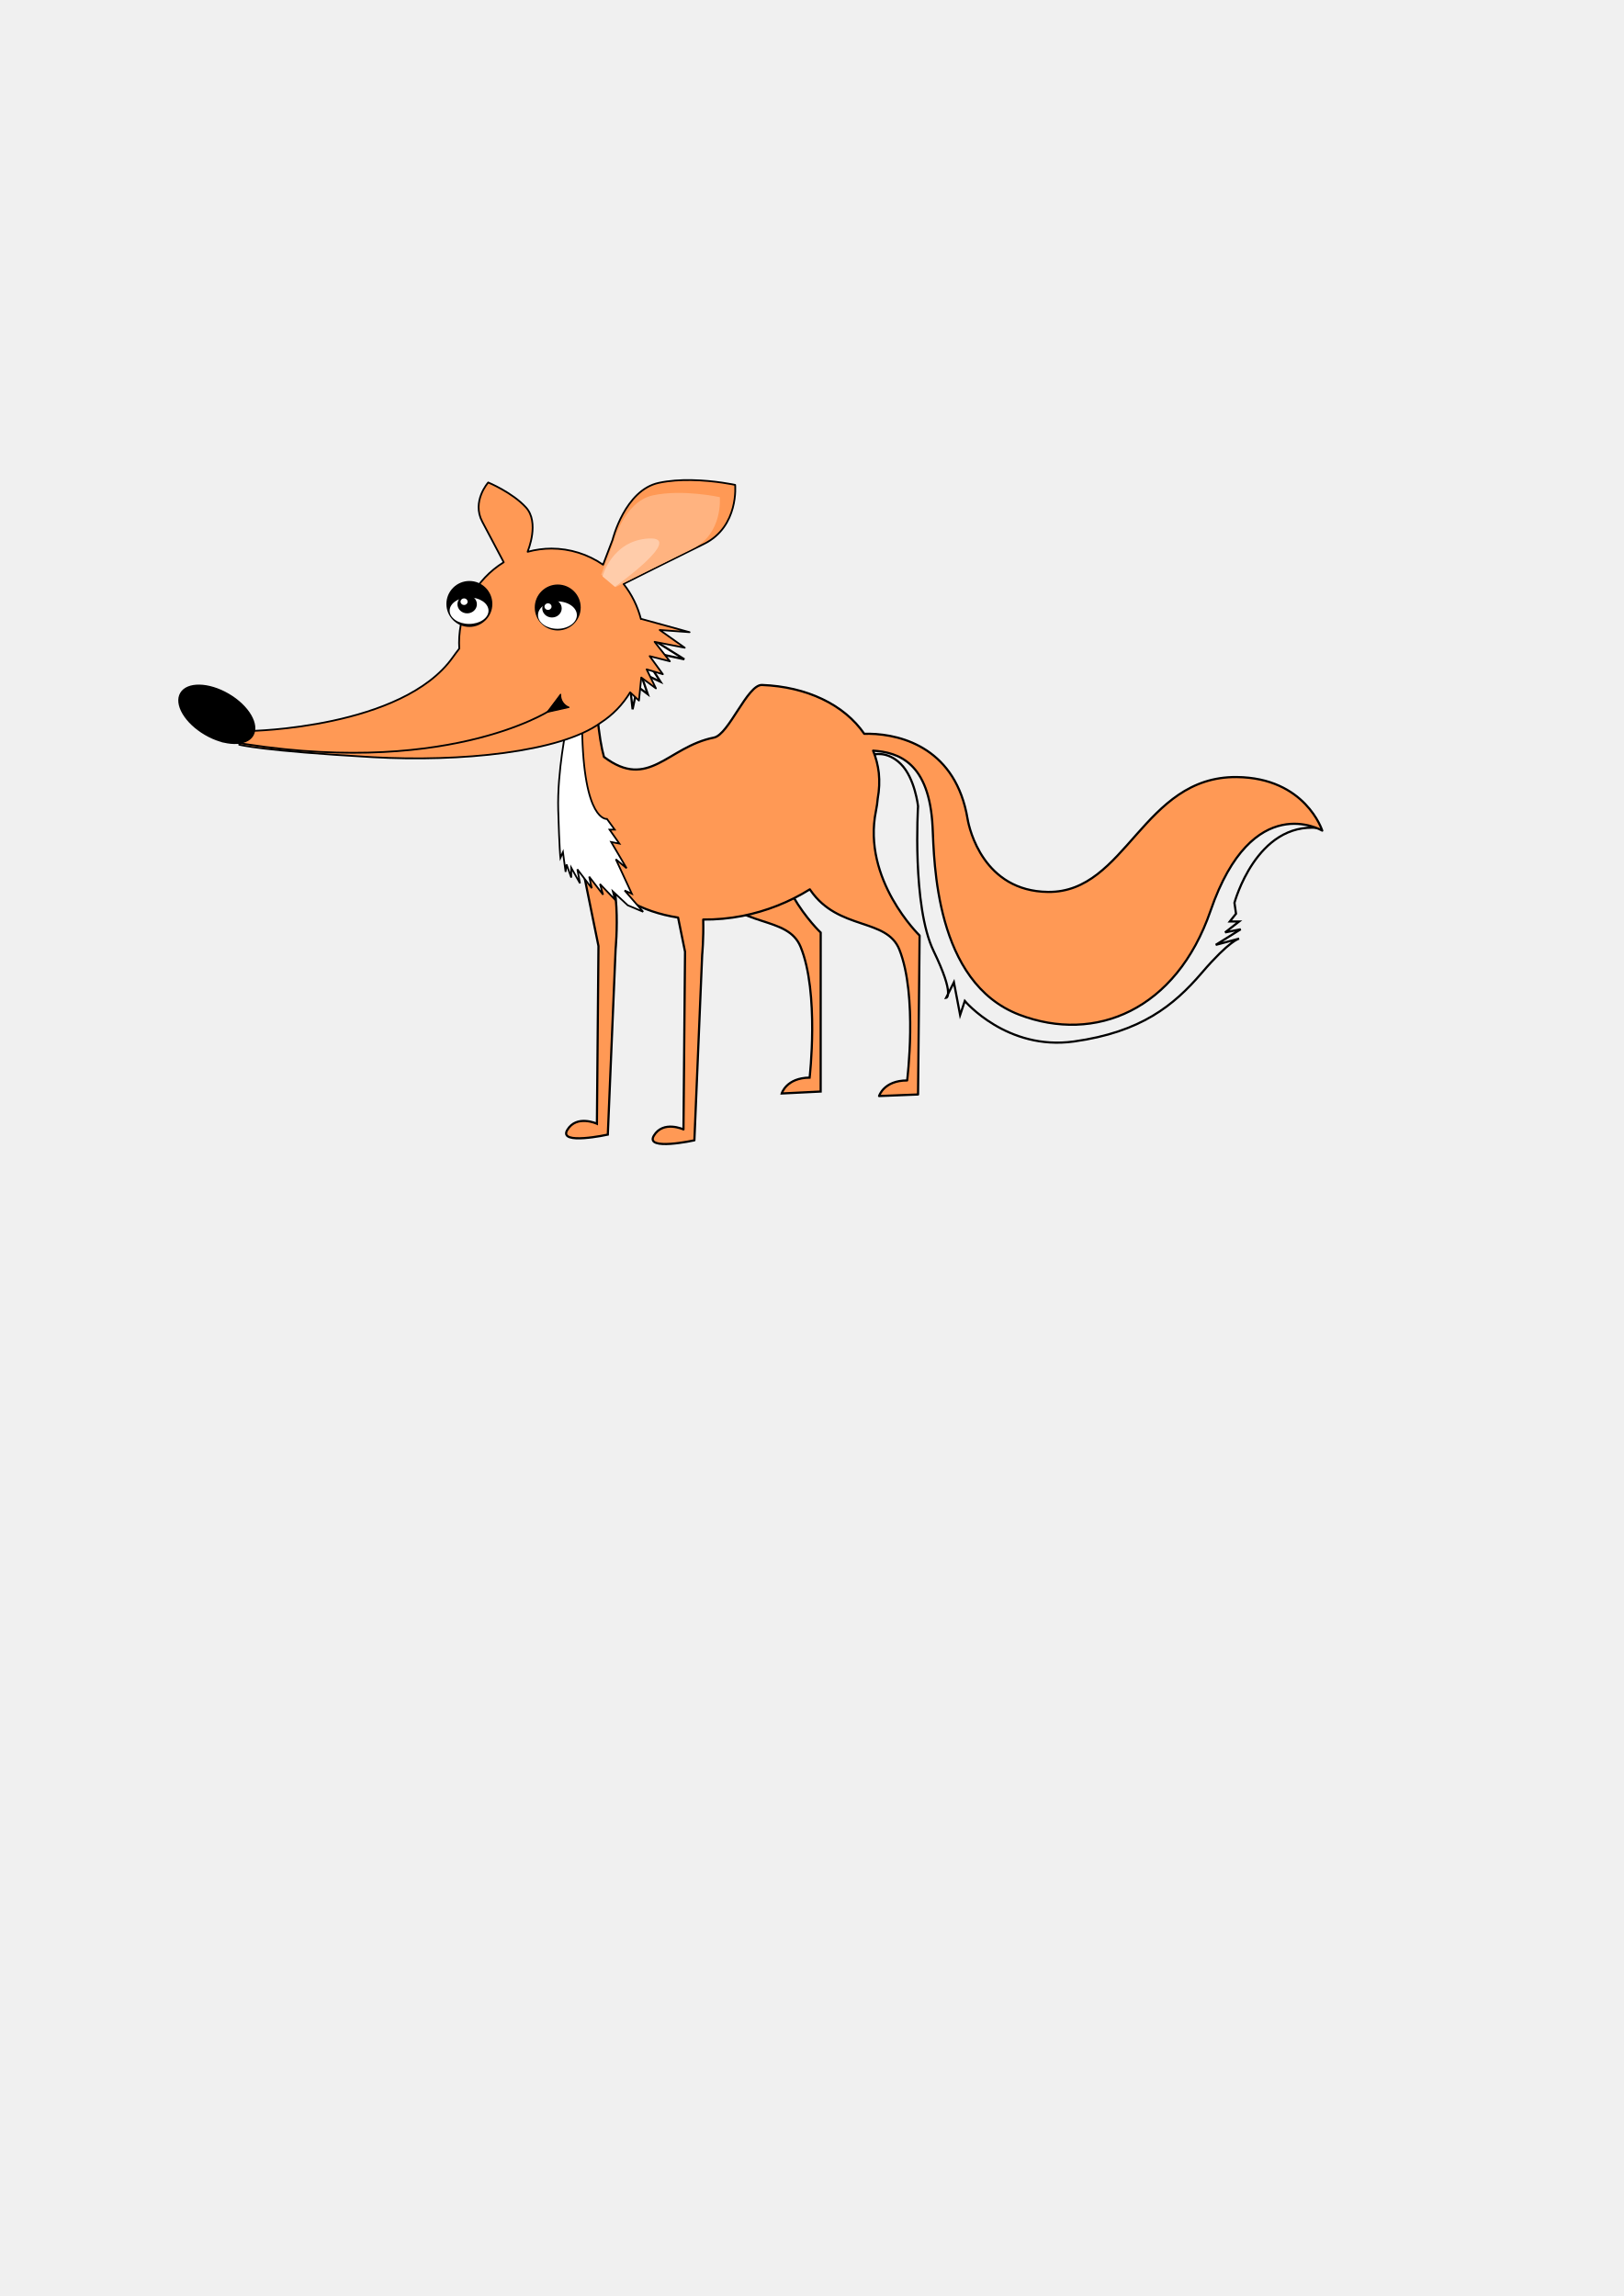
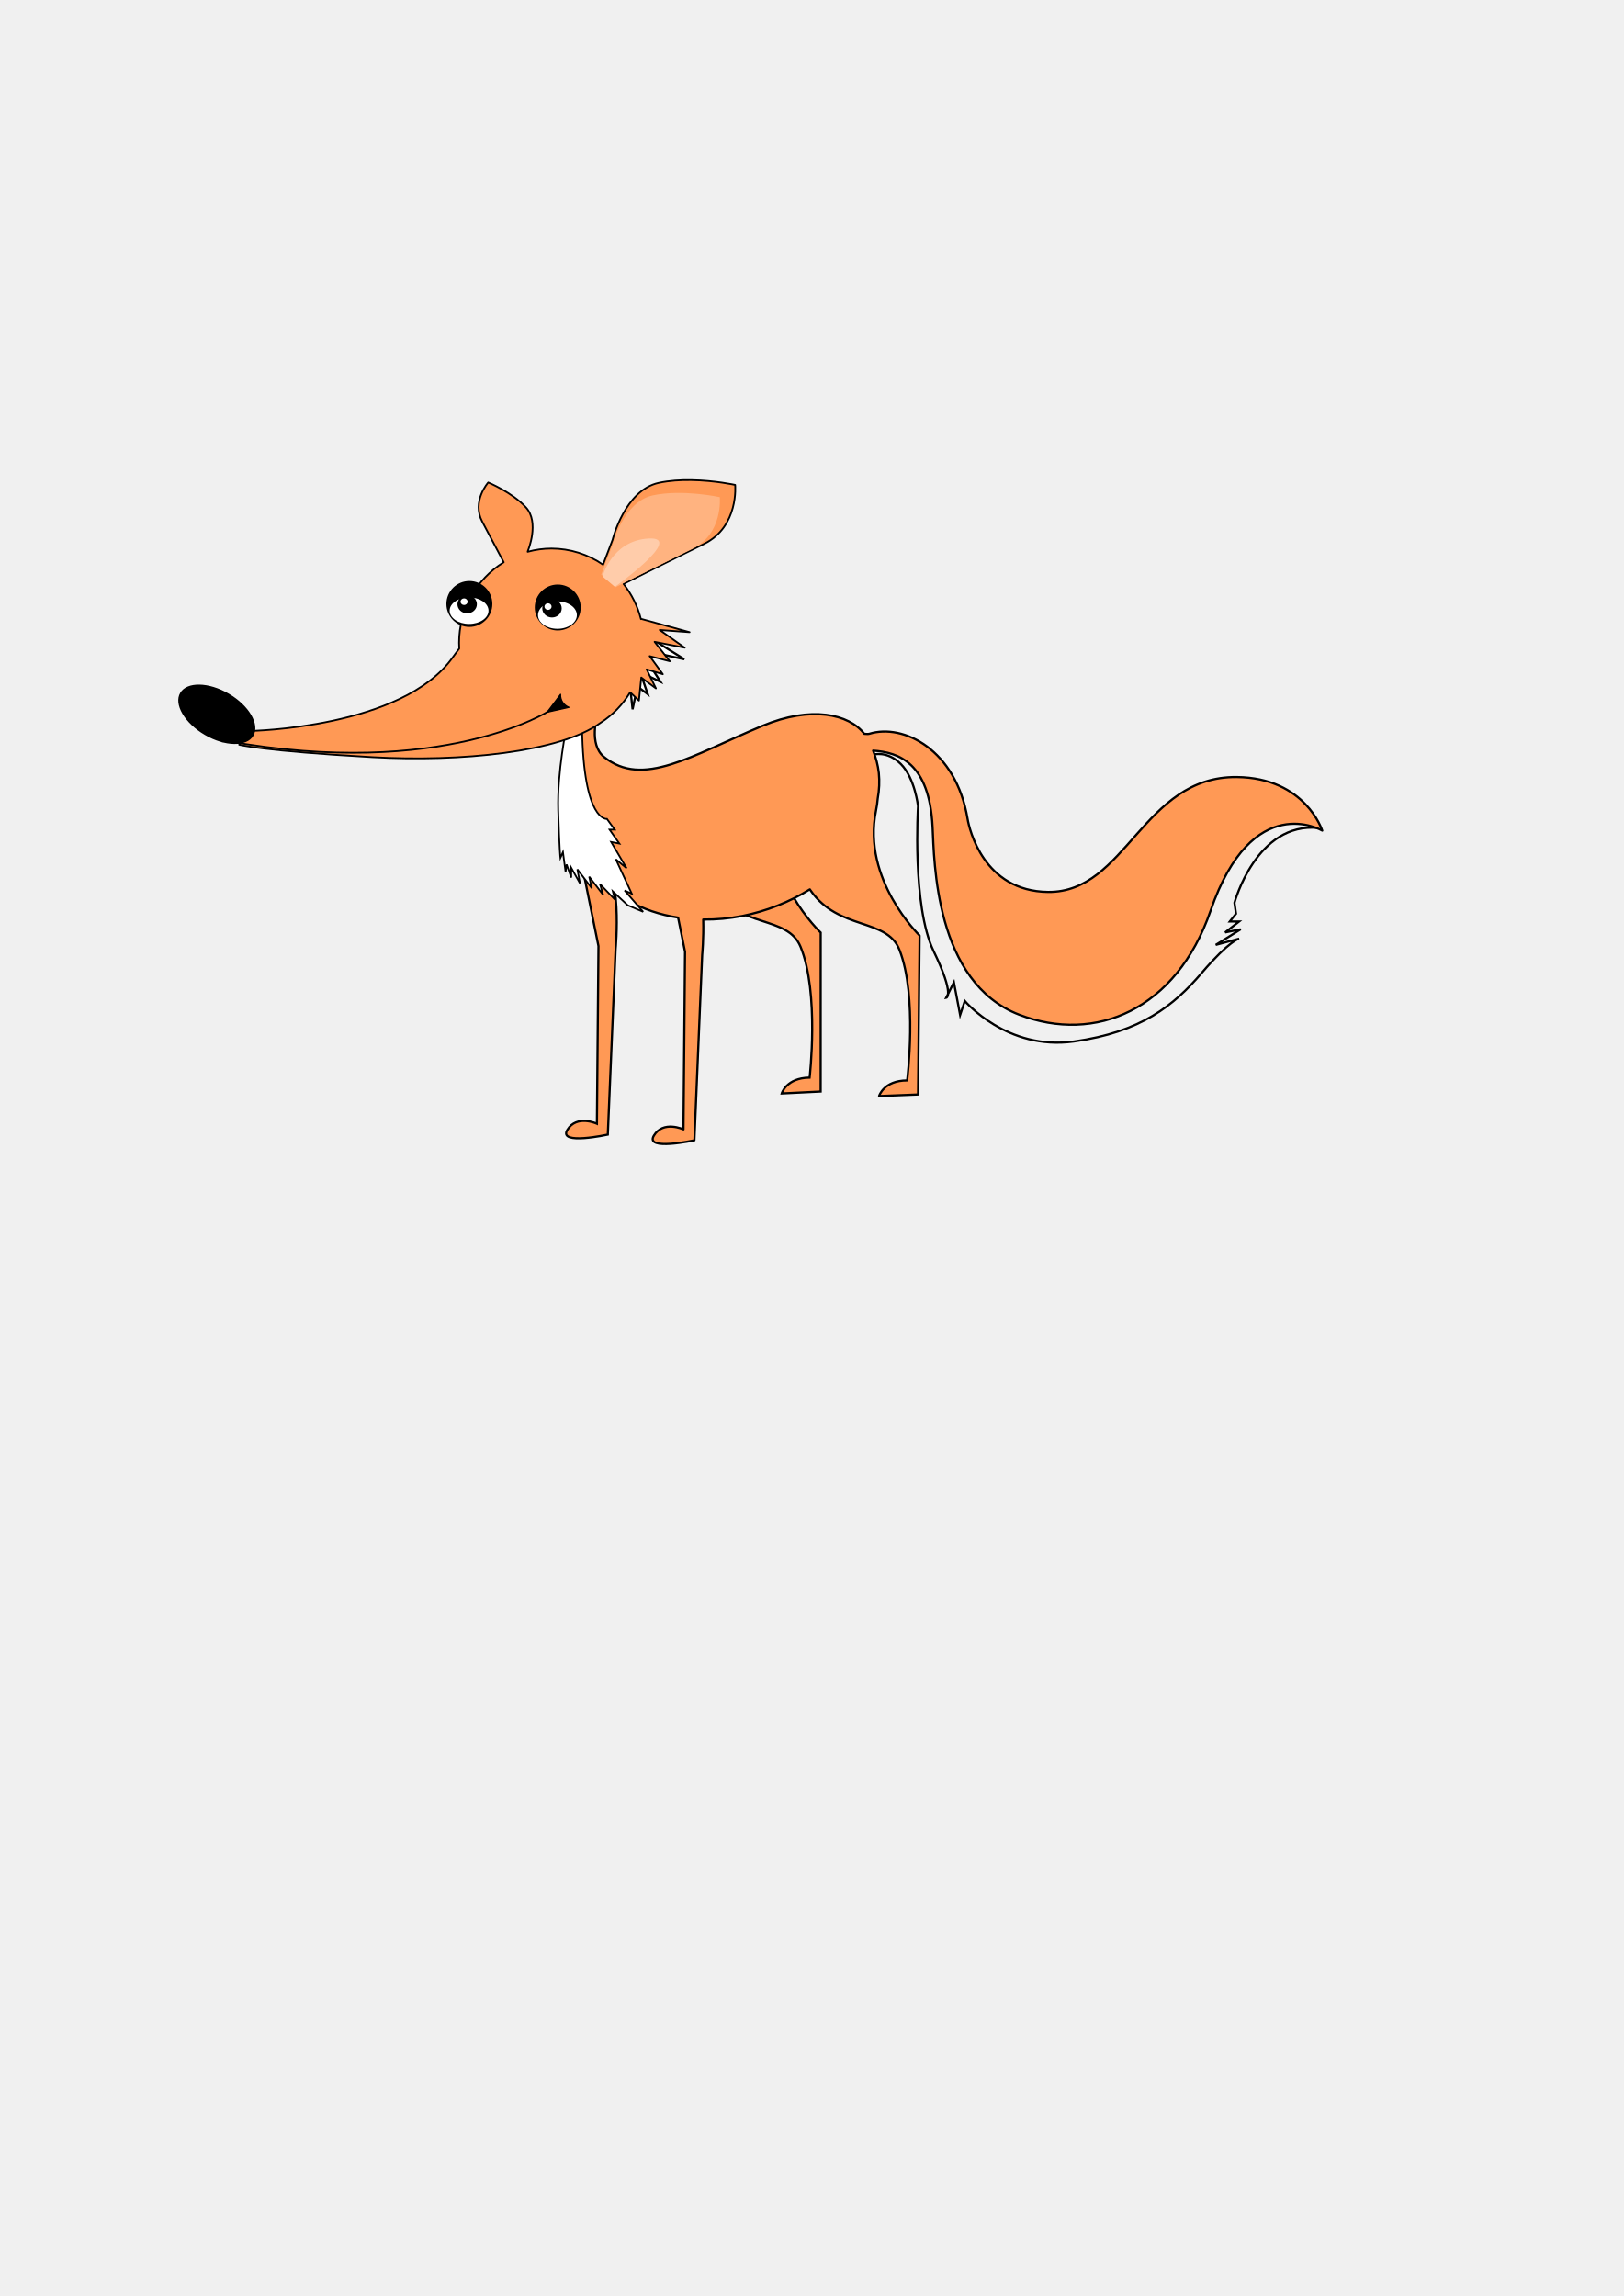
<svg xmlns="http://www.w3.org/2000/svg" width="210mm" height="297mm" viewBox="0 0 744.094 1052.362" id="svg2" version="1.1">
  <defs id="defs4">
    <marker orient="auto" refY="0.0" refX="0.0" id="marker9826" style="overflow:visible;">
      <path id="path9828" style="fill-rule:evenodd;stroke-width:0.625;stroke-linejoin:round;stroke:#000000;stroke-opacity:1;fill:#000000;fill-opacity:1" d="M 8.719,4.034 L -2.207,0.016 L 8.719,-4.002 C 6.973,-1.63 6.983,1.616 8.719,4.034 z " transform="scale(1.1) rotate(180) translate(1,0)" />
    </marker>
    <marker orient="auto" refY="0.0" refX="0.0" id="Arrow1Sstart" style="overflow:visible">
      <path id="path4170" d="M 0.0,0.0 L 5.0,-5.0 L -12.5,0.0 L 5.0,5.0 L 0.0,0.0 z " style="fill-rule:evenodd;stroke:#000000;stroke-width:1pt;stroke-opacity:1;fill:#ffffff;fill-opacity:1" transform="scale(0.2) translate(6,0)" />
    </marker>
    <marker orient="auto" refY="0.0" refX="0.0" id="Arrow2Lstart" style="overflow:visible">
      <path id="path4176" style="fill-rule:evenodd;stroke-width:0.625;stroke-linejoin:round;stroke:#000000;stroke-opacity:1;fill:#000000;fill-opacity:1" d="M 8.719,4.034 L -2.207,0.016 L 8.719,-4.002 C 6.973,-1.63 6.983,1.616 8.719,4.034 z " transform="scale(1.1) translate(1,0)" />
    </marker>
    <marker orient="auto" refY="0.0" refX="0.0" id="Club" style="overflow:visible">
      <path id="path4387" d="M -1.597,-7.098 C -3.486,-7.098 -5.024,-5.561 -5.024,-3.671 C -5.024,-3.015 -4.785,-2.444 -4.464,-1.923 C -4.503,-1.891 -4.544,-1.865 -4.581,-1.83 C -5.203,-2.685 -6.17,-3.275 -7.308,-3.275 C -9.197,-3.275 -10.734,-1.738 -10.734,0.151 C -10.734,2.04 -9.197,3.578 -7.308,3.578 C -6.314,3.578 -5.439,3.136 -4.814,2.459 C -4.938,2.814 -5.024,3.18 -5.024,3.578 C -5.024,5.467 -3.486,7.004 -1.597,7.004 C 0.292,7.004 1.829,5.467 1.829,3.578 C 1.829,2.784 1.514,2.084 1.06,1.503 C 2.415,1.766 3.772,2.297 4.766,3.834 C 4.028,3.096 3.554,1.753 3.554,-0.059 L 2.925,-0.105 L 3.507,-0.128 C 3.507,-1.94 3.958,-3.283 4.696,-4.021 C 3.737,-2.539 2.439,-1.995 1.13,-1.713 C 1.534,-2.275 1.829,-2.927 1.829,-3.671 C 1.829,-5.561 0.292,-7.098 -1.597,-7.098 z " style="fill-rule:evenodd;stroke:#000000;stroke-width:0.746pt;stroke-opacity:1;fill:#000000;fill-opacity:1" transform="scale(0.6)" />
    </marker>
    <marker orient="auto" refY="0.0" refX="0.0" id="DotL" style="overflow:visible">
      <path id="path4219" d="M -2.5,-1.0 C -2.5,1.76 -4.74,4.0 -7.5,4.0 C -10.26,4.0 -12.5,1.76 -12.5,-1.0 C -12.5,-3.76 -10.26,-6.0 -7.5,-6.0 C -4.74,-6.0 -2.5,-3.76 -2.5,-1.0 z " style="fill-rule:evenodd;stroke:#000000;stroke-width:1pt;stroke-opacity:1;fill:#000000;fill-opacity:1" transform="scale(0.8) translate(7.4, 1)" />
    </marker>
    <marker orient="auto" refY="0.0" refX="0.0" id="SemiCircleIn" style="overflow:visible">
      <path id="path4336" d="M -0.375,-0.046 C -0.375,2.714 1.865,4.954 4.625,4.954 L 4.625,-5.046 C 1.865,-5.046 -0.375,-2.806 -0.375,-0.046 z " style="fill-rule:evenodd;stroke:#000000;stroke-width:1pt;stroke-opacity:1;fill:#000000;fill-opacity:1" transform="scale(0.6)" />
    </marker>
    <marker orient="auto" refY="0.0" refX="0.0" id="Arrow1Mend" style="overflow:visible;">
      <path id="path4167" d="M 0.0,0.0 L 5.0,-5.0 L -12.5,0.0 L 5.0,5.0 L 0.0,0.0 z " style="fill-rule:evenodd;stroke:#000000;stroke-width:1pt;stroke-opacity:1;fill:#ffffff;fill-opacity:1" transform="scale(0.4) rotate(180) translate(10,0)" />
    </marker>
    <marker orient="auto" refY="0.0" refX="0.0" id="Arrow2Lend" style="overflow:visible;">
      <path id="path4179" style="fill-rule:evenodd;stroke-width:0.625;stroke-linejoin:round;stroke:#eb781e;stroke-opacity:1;fill:#ffffff;fill-opacity:1" d="M 8.719,4.034 L -2.207,0.016 L 8.719,-4.002 C 6.973,-1.63 6.983,1.616 8.719,4.034 z " transform="scale(1.1) rotate(180) translate(1,0)" />
    </marker>
    <marker orient="auto" refY="0.0" refX="0.0" id="DiamondLend" style="overflow:visible">
      <path id="path4255" d="M 0,-7.071 L -7.071,0 L 0,7.071 L 7.071,0 L 0,-7.071 z " style="fill-rule:evenodd;stroke:#000000;stroke-width:1pt;stroke-opacity:1;fill:#000000;fill-opacity:1" transform="scale(0.8) translate(-7,0)" />
    </marker>
    <marker orient="auto" refY="0.0" refX="0.0" id="EmptyTriangleInL" style="overflow:visible">
      <path id="path4309" d="M 5.77,0.0 L -2.88,5.0 L -2.88,-5.0 L 5.77,0.0 z " style="fill-rule:evenodd;fill:#ffffff;stroke:#000000;stroke-width:1pt;stroke-opacity:1" transform="scale(-0.8) translate(-6,0)" />
    </marker>
    <marker orient="auto" refY="0.0" refX="0.0" id="Tail" style="overflow:visible">
      <g id="g4194" transform="scale(-1.2)" style="stroke:#000000;stroke-opacity:1;fill:#000000;fill-opacity:1">
        <path id="path4196" d="M -3.805,-3.959 L 0.544,0" style="fill:#000000;fill-rule:evenodd;stroke:#000000;stroke-width:0.8;stroke-linecap:round;stroke-opacity:1;fill-opacity:1" />
        <path id="path4198" d="M -1.287,-3.959 L 3.062,0" style="fill:#000000;fill-rule:evenodd;stroke:#000000;stroke-width:0.8;stroke-linecap:round;stroke-opacity:1;fill-opacity:1" />
        <path id="path4200" d="M 1.305,-3.959 L 5.654,0" style="fill:#000000;fill-rule:evenodd;stroke:#000000;stroke-width:0.8;stroke-linecap:round;stroke-opacity:1;fill-opacity:1" />
        <path id="path4202" d="M -3.805,4.178 L 0.544,0.22" style="fill:#000000;fill-rule:evenodd;stroke:#000000;stroke-width:0.8;stroke-linecap:round;stroke-opacity:1;fill-opacity:1" />
        <path id="path4204" d="M -1.287,4.178 L 3.062,0.22" style="fill:#000000;fill-rule:evenodd;stroke:#000000;stroke-width:0.8;stroke-linecap:round;stroke-opacity:1;fill-opacity:1" />
        <path id="path4206" d="M 1.305,4.178 L 5.654,0.22" style="fill:#000000;fill-rule:evenodd;stroke:#000000;stroke-width:0.8;stroke-linecap:round;stroke-opacity:1;fill-opacity:1" />
      </g>
    </marker>
    <marker orient="auto" refY="0.0" refX="0.0" id="Arrow2Mend" style="overflow:visible;">
      <path id="path4185" style="fill-rule:evenodd;stroke-width:0.625;stroke-linejoin:round;stroke:#000000;stroke-opacity:1;fill:#000000;fill-opacity:1" d="M 8.719,4.034 L -2.207,0.016 L 8.719,-4.002 C 6.973,-1.63 6.983,1.616 8.719,4.034 z " transform="scale(0.6) rotate(180) translate(0,0)" />
    </marker>
    <marker orient="auto" refY="0.0" refX="0.0" id="marker4460" style="overflow:visible;">
      <path id="path4462" d="M 0.0,0.0 L 5.0,-5.0 L -12.5,0.0 L 5.0,5.0 L 0.0,0.0 z " style="fill-rule:evenodd;stroke:#000000;stroke-width:1pt;stroke-opacity:1;fill:#000000;fill-opacity:1" transform="scale(0.8) rotate(180) translate(12.5,0)" />
    </marker>
    <marker orient="auto" refY="0.0" refX="0.0" id="Arrow1Lstart" style="overflow:visible">
      <path id="path4158" d="M 0.0,0.0 L 5.0,-5.0 L -12.5,0.0 L 5.0,5.0 L 0.0,0.0 z " style="fill-rule:evenodd;stroke:#000000;stroke-width:1pt;stroke-opacity:1;fill:#000000;fill-opacity:1" transform="scale(0.8) translate(12.5,0)" />
    </marker>
    <marker orient="auto" refY="0.0" refX="0.0" id="Arrow1Lend" style="overflow:visible;">
      <path id="path4161" d="M 0.0,0.0 L 5.0,-5.0 L -12.5,0.0 L 5.0,5.0 L 0.0,0.0 z " style="fill-rule:evenodd;stroke:#000000;stroke-width:1pt;stroke-opacity:1;fill:#000000;fill-opacity:1" transform="scale(0.8) rotate(180) translate(12.5,0)" />
    </marker>
  </defs>
  <g id="layer1">
    <path style="fill:none;fill-rule:evenodd;stroke:#000000;stroke-width:1px;stroke-linecap:butt;stroke-linejoin:miter;stroke-opacity:1" d="m 400,345.934 c 0,0 6.429,-2.143 12.857,4.286 6.429,6.429 7.857,19.286 7.857,19.286 0,0 -2.857,45.714 7.143,66.429 10,20.714 5.714,21.429 5.714,21.429 l 3.571,-7.143 2.857,15 2.143,-6.429 c 0,0 19.286,22.857 50,18.571 30.714,-4.286 45.714,-16.429 58.571,-31.429 12.857,-15 17.143,-15.714 17.143,-15.714 l -10.714,2.857 11.429,-7.143 -7.143,1.429 6.429,-5 -4.286,0 2.857,-3.571 -0.714,-5 c 0,0 10,-37.143 38.571,-34.286 -15,-16.429 -33.571,-11.429 -33.571,-11.429 l -54.286,62.857 -55,7.857 L 435.714,383.076 425,350.219 l -16.429,-9.286 -17.143,0.714 z" id="path11751" />
    <path style="fill:#ff9955;fill-opacity:1;fill-rule:evenodd;stroke:#000000;stroke-width:1px;stroke-linecap:butt;stroke-linejoin:miter;stroke-opacity:1" d="m 325.57,372.208 c 0,0 33.502,-18.709 29.985,-1.716 -6.525,31.523 20.548,56.948 20.548,56.948 l -0.015,72.861 -17.849,0.886 c 0,0 2.05,-7.163 12.788,-7.266 0,0 4.518,-38.848 -4.147,-59.963 -5.977,-14.562 -27.938,-8.304 -40.973,-26.751 -28.795,-40.751 -0.336,-34.998 -0.336,-34.998 z" id="path11728-7" />
    <path style="fill:#ff9955;fill-opacity:1;fill-rule:evenodd;stroke:#000000;stroke-width:1px;stroke-linecap:butt;stroke-linejoin:miter;stroke-opacity:1" d="m 264.972,387.901 9.286,45.714 -0.714,81.429 c 0,0 -9.286,-4.286 -13.571,2.857 -4.286,7.143 18.571,2.143 18.571,2.143 l 3.571,-85 c 0,0 3.571,-37.143 -7.857,-42.857 -11.429,-5.714 -9.286,-4.286 -9.286,-4.286 z" id="path11711" />
-     <path style="fill:#ff9955;fill-opacity:1;stroke:#000000;stroke-width:1;stroke-linejoin:round;stroke-miterlimit:4;stroke-dasharray:none;stroke-dashoffset:0;stroke-opacity:1" d="m 349.193,313.955 c -6.702,-0.252 -15.192,22.765 -22.03,24.116 -21.299,4.234 -29.835,24.371 -50.388,8.855 -1.17,-4.176 -2.211,-10.257 -3.041,-19.053 -0.265,-2.811 -11.395,5.646 -11.395,5.646 0,0 -4.413,48.467 7.596,62.107 0.873,0.991 1.711,1.893 2.531,2.754 7.635,11.622 21.389,19.593 38.283,22.188 l 3.182,15.666 -0.715,81.428 c 0,0 -9.285,-4.285 -13.57,2.857 -4.286,7.143 18.57,2.143 18.57,2.143 l 3.572,-85 c 0,0 0.708,-7.459 0.473,-16.199 5.908,0.072 11.936,-0.479 17.928,-1.637 11.004,-2.188 21.617,-6.375 30.936,-12.203 0.103,0.151 0.198,0.301 0.303,0.453 12.857,18.571 34.878,12.524 40.715,27.143 8.463,21.197 3.572,60 3.572,60 -10.738,2e-5 -12.857,7.143 -12.857,7.143 l 17.857,-0.713 0.713,-72.857 c 0,0 -26.469,-25.608 -20,-57.143 0.413,-2.016 0.664,-3.866 0.799,-5.594 0.73,-3.988 0.899,-7.953 0.504,-11.82 -0.41,-3.512 -1.286,-6.92 -2.613,-10.174 11.648,0.758 25.793,5.44 27.26,35.006 0.771,15.539 0.983,71.249 39.76,86.043 34.689,13.235 71.907,-2.056 87.629,-47.686 19.203,-55.731 51.182,-36.717 51.182,-36.717 0,0 -7.663,-24.239 -39.217,-24.543 -43.028,-0.415 -50.54,53.028 -86.432,52.645 -29.557,-0.316 -36.1,-28.748 -36.889,-33.473 -5.309,-31.794 -29.454,-38.719 -44.979,-39.018 -0.842,-0.016 -1.615,0.001 -2.363,0.029 -9.155,-13.372 -26.424,-21.621 -46.875,-22.393 z" id="path10159" />
+     <path style="fill:#ff9955;fill-opacity:1;stroke:#000000;stroke-width:1;stroke-linejoin:round;stroke-miterlimit:4;stroke-dasharray:none;stroke-dashoffset:0;stroke-opacity:1" d="m 349.461,332.67 c -32.758,13.671 -54.886,28.671 -72.685,14.256 -7.114,-5.761 -3.041,-19.053 -3.041,-19.053 1.718,-2.24 -11.395,5.646 -11.395,5.646 0,0 -4.413,48.467 7.596,62.107 0.873,0.991 1.711,1.893 2.531,2.754 7.635,11.622 21.389,19.593 38.283,22.188 l 3.182,15.666 -0.715,81.428 c 0,0 -9.285,-4.285 -13.57,2.857 -4.286,7.143 18.57,2.143 18.57,2.143 l 3.572,-85 c 0,0 0.708,-7.459 0.473,-16.199 5.908,0.072 11.936,-0.479 17.928,-1.637 11.004,-2.188 21.617,-6.375 30.936,-12.203 0.103,0.151 0.198,0.301 0.303,0.453 12.857,18.571 34.878,12.524 40.715,27.143 8.463,21.197 3.572,60 3.572,60 -10.738,2e-5 -12.857,7.143 -12.857,7.143 l 17.857,-0.713 0.713,-72.857 c 0,0 -26.469,-25.608 -20,-57.143 0.413,-2.016 0.664,-3.866 0.799,-5.594 0.73,-3.988 0.899,-7.953 0.504,-11.82 -0.41,-3.512 -1.286,-6.92 -2.613,-10.174 11.648,0.758 25.793,5.44 27.26,35.006 0.771,15.539 0.983,71.249 39.76,86.043 34.689,13.235 71.907,-2.056 87.629,-47.686 19.203,-55.731 51.182,-36.717 51.182,-36.717 0,0 -7.663,-24.239 -39.217,-24.543 -43.028,-0.415 -50.54,53.028 -86.432,52.645 -29.557,-0.316 -36.1,-28.748 -36.889,-33.473 -5.309,-31.794 -29.454,-43.799 -44.979,-39.018 -0.804,0.248 -1.615,0.001 -2.363,0.029 -7.017,-9.094 -24.329,-12.976 -46.608,-3.678 z" id="path10159" />
    <path style="fill:#ffffff;fill-opacity:1;fill-rule:evenodd;stroke:#000000;stroke-width:0.788px;stroke-linecap:butt;stroke-linejoin:miter;stroke-opacity:1" d="m 259.7,332.834 c 0,0 -4.407,20.773 -3.886,38.502 0.521,17.729 1.004,21.877 1.004,21.877 l 1.168,-2.647 1.202,9.048 0.46,-3.398 2.133,6.025 -0.013,-4.527 4.017,7.147 -1.194,-6.407 6.608,8.643 -1.191,-5.276 6.372,8.267 -1.425,-4.897 6.839,7.133 -0.951,-3.768 6.836,6.378 7.062,2.981 -8.492,-9.765 3.296,1.492 -7.334,-15.807 4.949,4.124 -7.088,-12.036 3.764,0.735 -4.485,-6.39 2.351,-0.012 -3.541,-4.886 c 0,0 -10.81,1.565 -11.406,-41.818 z" id="path11882" />
    <path style="fill:#ffffff;fill-rule:evenodd;stroke:#000000;stroke-width:1;stroke-linecap:butt;stroke-linejoin:miter;stroke-miterlimit:4;stroke-dasharray:none;stroke-opacity:1" d="m 291.937,288.632 21.68,13.554 -20.377,-4.412 9.43,14.699 -9.269,-4.327 3.451,10.029 -4.739,-3.558 -2.22,10.489 -1.5,-13.826 z" id="path11884" />
    <path style="fill:#ff9955;fill-opacity:1;stroke:#000000;stroke-width:0.802;stroke-linejoin:round;stroke-miterlimit:4;stroke-dasharray:none;stroke-dashoffset:0;stroke-opacity:1" d="m 316.883,220.042 c -4.914,-0.08 -10.159,0.225 -15.019,1.275 -15.552,3.36 -21.127,26.05 -21.127,26.05 l -4.37,11.46 a 42.374,43.233 0 0 0 -23.613,-7.401 42.374,43.233 0 0 0 -10.948,1.486 l 0.157,-0.561 c 0,0 5.379,-12.913 -0.949,-19.807 -6.327,-6.894 -17.281,-11.402 -17.281,-11.402 0,0 -7.709,8.669 -2.717,17.988 3.535,6.597 7.376,13.903 9.828,18.573 a 42.374,43.233 0 0 0 -20.465,36.955 42.374,43.233 0 0 0 0.091,2.629 c -0.986,1.257 -1.971,2.566 -2.955,3.957 -23.024,32.561 -92.764,33.785 -92.764,33.785 l -5.154,6.299 c 0,0 10.308,2.863 61.271,5.726 39.928,2.243 85.825,-2.193 104.383,-15.784 a 42.374,43.233 0 0 0 13.527,-13.949 l 4.035,3.78 1.066,-10.563 6.711,4.973 -4.251,-8.713 7.423,2.225 -6.038,-8.284 9.249,2.36 -6.99,-8.915 13.813,2.695 -11.474,-8.125 13.694,1.007 -22.231,-6.114 -0.056,0.125 a 42.374,43.233 0 0 0 -7.971,-16.127 c 4.707,-2.362 22.644,-11.358 36.847,-18.329 16.154,-7.929 14.295,-27.066 14.295,-27.066 0,0 -9.21,-2.028 -20.02,-2.203 z" id="path10106" />
    <path style="fill:none;fill-rule:evenodd;stroke:#000000;stroke-width:0.802;stroke-linecap:butt;stroke-linejoin:round;stroke-miterlimit:4;stroke-dasharray:none;stroke-dashoffset:0;stroke-opacity:1;marker-start:url(#marker9826);marker-mid:url(#Arrow1Mend);marker-end:url(#Arrow1Sstart)" d="m 251.608,325.865 c 0,0 -48.673,31.494 -147.737,13.743" id="path3352" />
    <circle style="fill:#000000;stroke-width:1;stroke-miterlimit:4;stroke-dasharray:none;stroke-dashoffset:0" id="path5632" cx="255.592" cy="278.44" r="10.528" />
    <ellipse style="fill:#ffffff;stroke-width:1;stroke-miterlimit:4;stroke-dasharray:none;stroke-dashoffset:0" id="path5634" cx="255.455" cy="281.931" rx="8.908" ry="6.276" />
    <ellipse style="fill:#000000;stroke-width:1;stroke-miterlimit:4;stroke-dasharray:none;stroke-dashoffset:0" id="path5632-4" cx="251.168" cy="232.335" rx="19.435" ry="10.932" transform="matrix(0.8629643,0.505265,-0.505265,0.8629643,0,0)" />
    <circle style="fill:#000000;stroke-width:1;stroke-miterlimit:4;stroke-dasharray:none;stroke-dashoffset:0" id="path5632-7" cx="215.102" cy="276.821" r="10.528" />
    <ellipse style="fill:#ffffff;stroke-width:1;stroke-miterlimit:4;stroke-dasharray:none;stroke-dashoffset:0" id="path5634-3" cx="214.964" cy="279.906" rx="8.908" ry="6.074" />
    <ellipse style="fill:#000000;stroke-width:1;stroke-miterlimit:4;stroke-dasharray:none;stroke-dashoffset:0" id="path5634-3-3" cx="214.089" cy="276.947" rx="4.454" ry="4.176" />
    <ellipse style="fill:#000000;stroke-width:1;stroke-miterlimit:4;stroke-dasharray:none;stroke-dashoffset:0" id="path5634-3-3-1" cx="252.96" cy="278.845" rx="4.454" ry="4.176" />
    <ellipse style="fill:#ffffff;stroke-width:1;stroke-miterlimit:4;stroke-dasharray:none;stroke-dashoffset:0" id="path5634-3-3-2" cx="212.672" cy="275.783" rx="1.62" ry="1.518" />
    <ellipse style="fill:#ffffff;stroke-width:1;stroke-miterlimit:4;stroke-dasharray:none;stroke-dashoffset:0" id="path5634-3-3-2-2" cx="251.138" cy="278.035" rx="1.62" ry="1.518" />
    <path style="fill:#ffb380;fill-opacity:1;fill-rule:evenodd;stroke:none;stroke-width:1px;stroke-linecap:butt;stroke-linejoin:miter;stroke-opacity:1" d="m 280.672,249.863 c 0,0 4.882,-19.872 18.502,-22.814 13.62,-2.942 30.686,0.814 30.686,0.814 0,0 1.627,16.76 -12.52,23.704 -14.148,6.944 -35.246,17.543 -35.246,17.543 l -6.572,-5.749 z" id="path10108-3" />
    <path style="fill:#ffccaa;fill-rule:evenodd;stroke:none;stroke-width:1px;stroke-linecap:butt;stroke-linejoin:miter;stroke-opacity:1" d="m 276.131,264.207 c 0,0 4.248,-16.463 21.136,-17.388 16.888,-0.926 -15.472,22.138 -15.472,22.138 z" id="path10125" />
  </g>
</svg>
